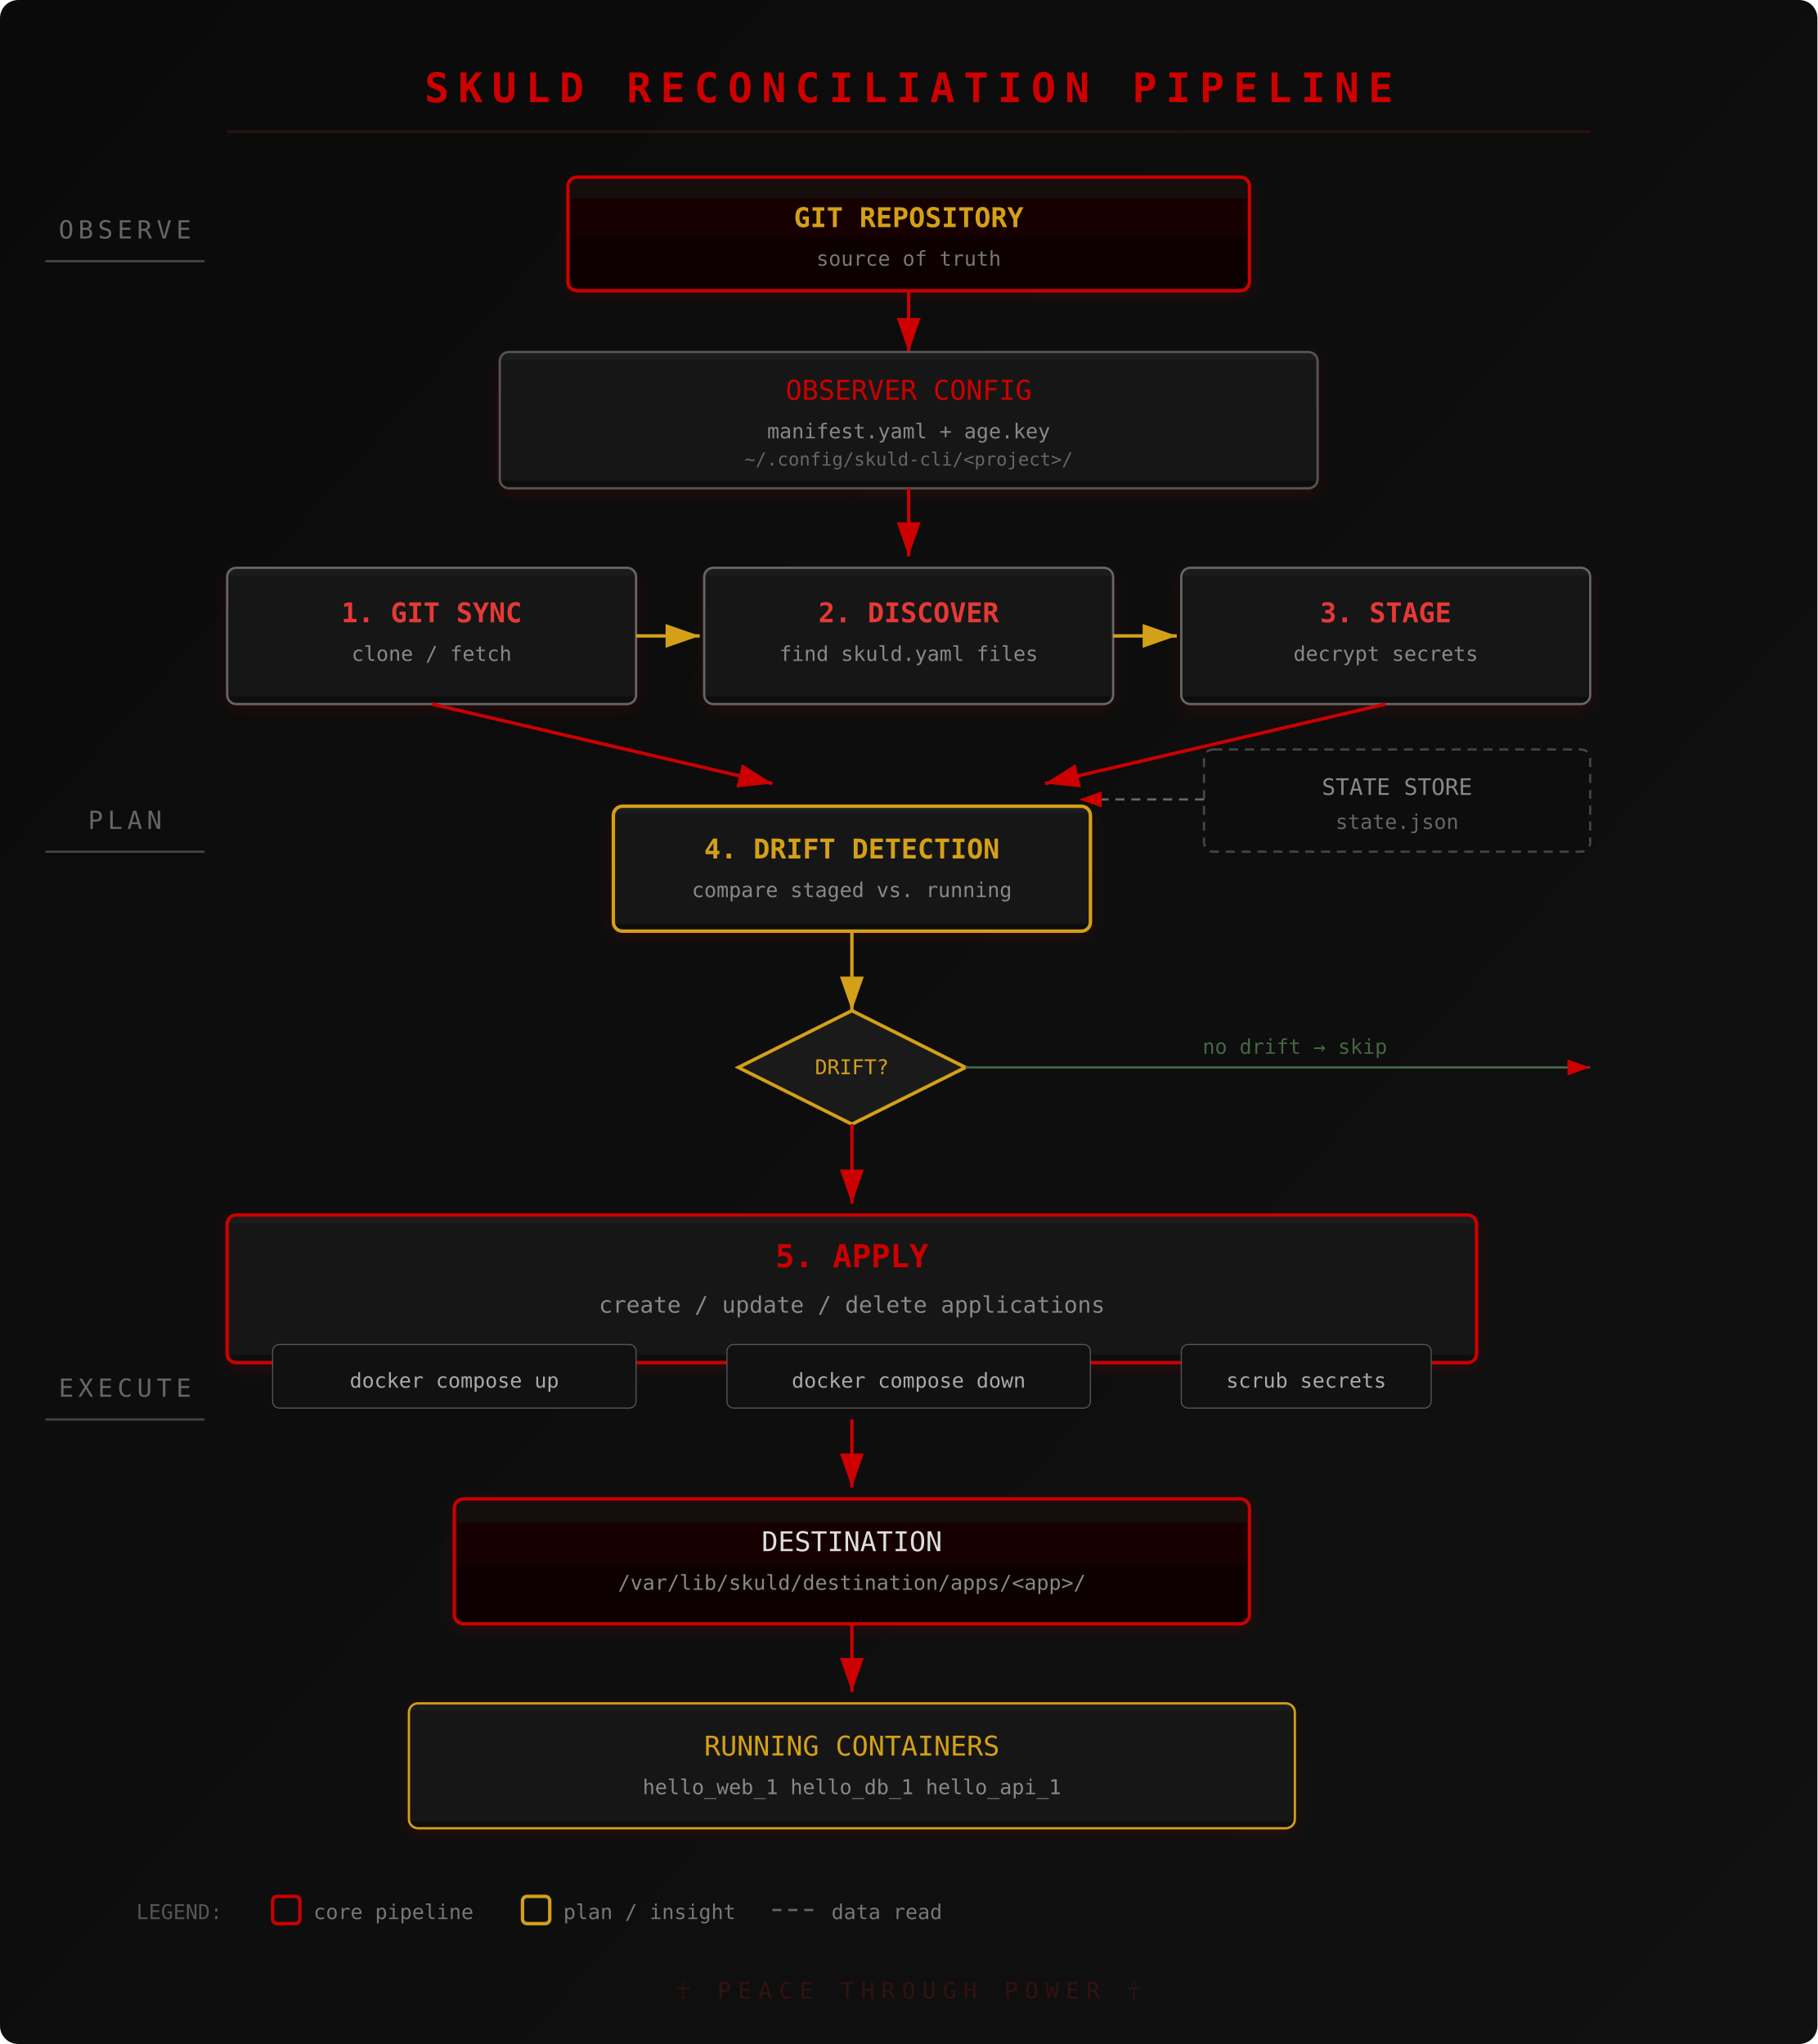
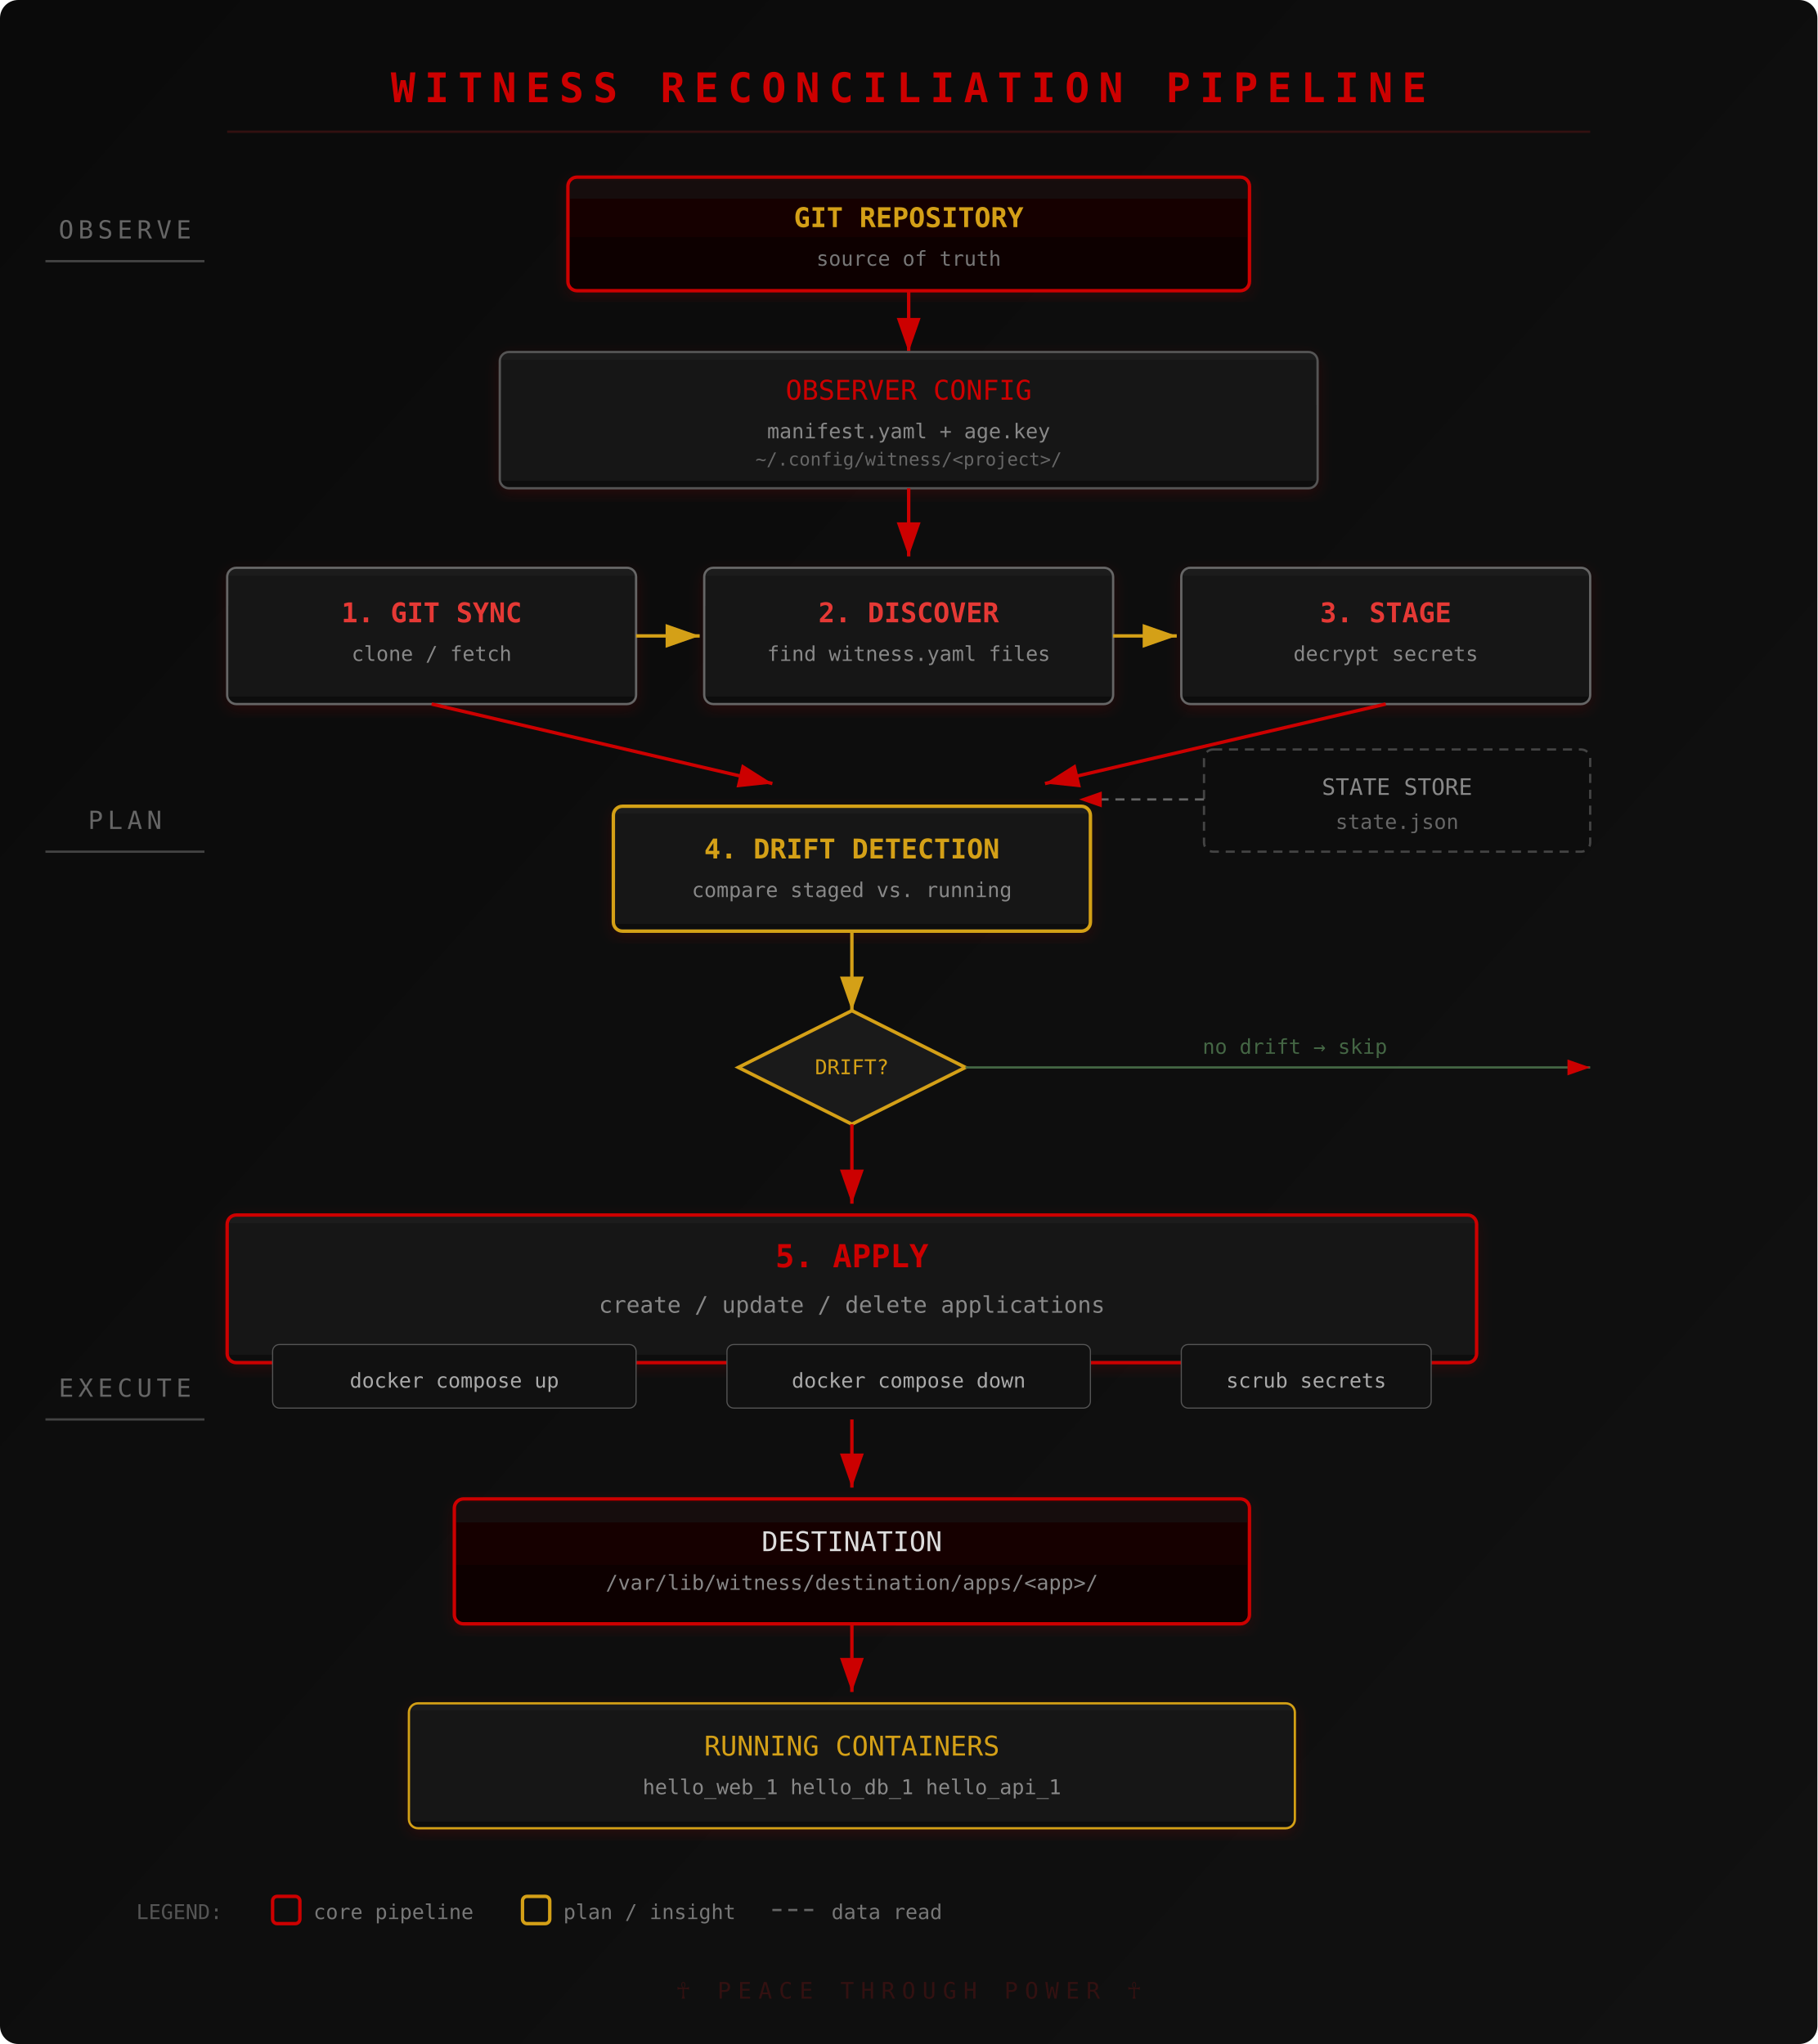
<svg xmlns="http://www.w3.org/2000/svg" viewBox="0 0 800 900" width="800" height="900">
  <defs>
    <linearGradient id="bgGrad" x1="0%" y1="0%" x2="100%" y2="100%">
      <stop offset="0%" style="stop-color:#0a0a0a;stop-opacity:1" />
      <stop offset="100%" style="stop-color:#111;stop-opacity:1" />
    </linearGradient>
    <linearGradient id="boxGrad" x1="0%" y1="0%" x2="0%" y2="100%">
      <stop offset="0%" style="stop-color:#1a1a1a;stop-opacity:1" />
      <stop offset="100%" style="stop-color:#111;stop-opacity:1" />
    </linearGradient>
    <linearGradient id="headerGrad" x1="0%" y1="0%" x2="100%" y2="0%">
      <stop offset="0%" style="stop-color:#1a0000;stop-opacity:1" />
      <stop offset="100%" style="stop-color:#0d0000;stop-opacity:1" />
    </linearGradient>
    <linearGradient id="repoGrad" x1="0%" y1="0%" x2="0%" y2="100%">
      <stop offset="0%" style="stop-color:#1a0808;stop-opacity:1" />
      <stop offset="100%" style="stop-color:#0a0000;stop-opacity:1" />
    </linearGradient>
    <filter id="glow">
      <feGaussianBlur stdDeviation="2" result="coloredBlur" />
      <feMerge>
        <feMergeNode in="coloredBlur" />
        <feMergeNode in="SourceGraphic" />
      </feMerge>
    </filter>
    <filter id="shadow">
      <feDropShadow dx="0" dy="2" stdDeviation="3" flood-color="#cc0000" flood-opacity="0.15" />
    </filter>
    <marker id="arrowRed" markerWidth="10" markerHeight="7" refX="10" refY="3.5" orient="auto">
      <polygon points="0 0, 10 3.5, 0 7" fill="#cc0000" />
    </marker>
    <marker id="arrowGold" markerWidth="10" markerHeight="7" refX="10" refY="3.5" orient="auto">
      <polygon points="0 0, 10 3.5, 0 7" fill="#d4a017" />
    </marker>
  </defs>
  <rect width="800" height="900" fill="url(#bgGrad)" rx="8" />
-   <text x="400" y="45" text-anchor="middle" font-family="'Share Tech Mono', monospace" font-size="18" fill="#cc0000" font-weight="bold" letter-spacing="4">SKULD RECONCILIATION PIPELINE</text>
+   <text x="400" y="45" text-anchor="middle" font-family="'Share Tech Mono', monospace" font-size="18" fill="#cc0000" font-weight="bold" letter-spacing="4">WITNESS RECONCILIATION PIPELINE</text>
  <line x1="100" y1="58" x2="700" y2="58" stroke="#331111" stroke-width="1" />
  <text x="55" y="105" text-anchor="middle" font-family="'Share Tech Mono', monospace" font-size="11" fill="#666" letter-spacing="2">OBSERVE</text>
  <line x1="20" y1="115" x2="90" y2="115" stroke="#444" stroke-width="1" />
  <text x="55" y="365" text-anchor="middle" font-family="'Share Tech Mono', monospace" font-size="11" fill="#666" letter-spacing="2">PLAN</text>
  <line x1="20" y1="375" x2="90" y2="375" stroke="#444" stroke-width="1" />
  <text x="55" y="615" text-anchor="middle" font-family="'Share Tech Mono', monospace" font-size="11" fill="#666" letter-spacing="2">EXECUTE</text>
  <line x1="20" y1="625" x2="90" y2="625" stroke="#444" stroke-width="1" />
  <rect x="250" y="78" width="300" height="50" rx="4" fill="url(#repoGrad)" stroke="#cc0000" stroke-width="1.5" filter="url(#shadow)" />
  <text x="400" y="100" text-anchor="middle" font-family="'Share Tech Mono', monospace" font-size="12" fill="#d4a017" font-weight="bold">GIT REPOSITORY</text>
  <text x="400" y="117" text-anchor="middle" font-family="'Share Tech Mono', monospace" font-size="9" fill="#777">source of truth</text>
  <line x1="400" y1="128" x2="400" y2="155" stroke="#cc0000" stroke-width="1.5" marker-end="url(#arrowRed)" />
  <rect x="220" y="155" width="360" height="60" rx="4" fill="url(#boxGrad)" stroke="#555" stroke-width="1" filter="url(#shadow)" />
  <text x="400" y="176" text-anchor="middle" font-family="'Share Tech Mono', monospace" font-size="12" fill="#cc0000">OBSERVER CONFIG</text>
  <text x="400" y="193" text-anchor="middle" font-family="'Share Tech Mono', monospace" font-size="9" fill="#888">manifest.yaml + age.key</text>
-   <text x="400" y="205" text-anchor="middle" font-family="'Share Tech Mono', monospace" font-size="8" fill="#666">~/.config/skuld-cli/&lt;project&gt;/</text>
+   <text x="400" y="205" text-anchor="middle" font-family="'Share Tech Mono', monospace" font-size="8" fill="#666">~/.config/witness/&lt;project&gt;/</text>
  <line x1="400" y1="215" x2="400" y2="245" stroke="#cc0000" stroke-width="1.5" marker-end="url(#arrowRed)" />
  <rect x="100" y="250" width="180" height="60" rx="4" fill="url(#boxGrad)" stroke="#666" stroke-width="1" filter="url(#shadow)" />
  <text x="190" y="274" text-anchor="middle" font-family="'Share Tech Mono', monospace" font-size="12" fill="#e53935" font-weight="bold">1. GIT SYNC</text>
  <text x="190" y="291" text-anchor="middle" font-family="'Share Tech Mono', monospace" font-size="9" fill="#888">clone / fetch</text>
  <rect x="310" y="250" width="180" height="60" rx="4" fill="url(#boxGrad)" stroke="#666" stroke-width="1" filter="url(#shadow)" />
  <text x="400" y="274" text-anchor="middle" font-family="'Share Tech Mono', monospace" font-size="12" fill="#e53935" font-weight="bold">2. DISCOVER</text>
-   <text x="400" y="291" text-anchor="middle" font-family="'Share Tech Mono', monospace" font-size="9" fill="#888">find skuld.yaml files</text>
+   <text x="400" y="291" text-anchor="middle" font-family="'Share Tech Mono', monospace" font-size="9" fill="#888">find witness.yaml files</text>
  <rect x="520" y="250" width="180" height="60" rx="4" fill="url(#boxGrad)" stroke="#666" stroke-width="1" filter="url(#shadow)" />
  <text x="610" y="274" text-anchor="middle" font-family="'Share Tech Mono', monospace" font-size="12" fill="#e53935" font-weight="bold">3. STAGE</text>
  <text x="610" y="291" text-anchor="middle" font-family="'Share Tech Mono', monospace" font-size="9" fill="#888">decrypt secrets</text>
  <line x1="280" y1="280" x2="308" y2="280" stroke="#d4a017" stroke-width="1.5" marker-end="url(#arrowGold)" />
  <line x1="490" y1="280" x2="518" y2="280" stroke="#d4a017" stroke-width="1.5" marker-end="url(#arrowGold)" />
  <line x1="190" y1="310" x2="340" y2="345" stroke="#cc0000" stroke-width="1.5" marker-end="url(#arrowRed)" />
  <line x1="610" y1="310" x2="460" y2="345" stroke="#cc0000" stroke-width="1.5" marker-end="url(#arrowRed)" />
  <rect x="530" y="330" width="170" height="45" rx="4" fill="#0d0d0d" stroke="#444" stroke-width="1" stroke-dasharray="4,3" />
  <text x="615" y="350" text-anchor="middle" font-family="'Share Tech Mono', monospace" font-size="10" fill="#888">STATE STORE</text>
  <text x="615" y="365" text-anchor="middle" font-family="'Share Tech Mono', monospace" font-size="9" fill="#666">state.json</text>
  <line x1="530" y1="352" x2="475" y2="352" stroke="#666" stroke-width="1" marker-end="url(#arrowRed)" stroke-dasharray="4,3" />
  <rect x="270" y="355" width="210" height="55" rx="4" fill="url(#boxGrad)" stroke="#d4a017" stroke-width="1.5" filter="url(#shadow)" />
  <text x="375" y="378" text-anchor="middle" font-family="'Share Tech Mono', monospace" font-size="12" fill="#d4a017" font-weight="bold">4. DRIFT DETECTION</text>
  <text x="375" y="395" text-anchor="middle" font-family="'Share Tech Mono', monospace" font-size="9" fill="#888">compare staged vs. running</text>
  <line x1="375" y1="410" x2="375" y2="445" stroke="#d4a017" stroke-width="1.5" marker-end="url(#arrowGold)" />
  <polygon points="375,445 425,470 375,495 325,470" fill="#1a1a1a" stroke="#d4a017" stroke-width="1.5" />
  <text x="375" y="473" text-anchor="middle" font-family="'Share Tech Mono', monospace" font-size="9" fill="#d4a017">DRIFT?</text>
  <line x1="425" y1="470" x2="700" y2="470" stroke="#446644" stroke-width="1" marker-end="url(#arrowRed)" />
  <text x="570" y="464" text-anchor="middle" font-family="'Share Tech Mono', monospace" font-size="9" fill="#446644">no drift → skip</text>
  <line x1="375" y1="495" x2="375" y2="530" stroke="#cc0000" stroke-width="1.5" marker-end="url(#arrowRed)" />
  <rect x="100" y="535" width="550" height="65" rx="4" fill="url(#boxGrad)" stroke="#cc0000" stroke-width="1.5" filter="url(#shadow)" />
  <text x="375" y="558" text-anchor="middle" font-family="'Share Tech Mono', monospace" font-size="14" fill="#cc0000" font-weight="bold">5. APPLY</text>
  <text x="375" y="578" text-anchor="middle" font-family="'Share Tech Mono', monospace" font-size="10" fill="#888">create / update / delete applications</text>
  <rect x="120" y="592" width="160" height="28" rx="3" fill="#111" stroke="#555" stroke-width="0.5" />
  <text x="200" y="611" text-anchor="middle" font-family="'Share Tech Mono', monospace" font-size="9" fill="#aaa">docker compose up</text>
  <rect x="320" y="592" width="160" height="28" rx="3" fill="#111" stroke="#555" stroke-width="0.5" />
  <text x="400" y="611" text-anchor="middle" font-family="'Share Tech Mono', monospace" font-size="9" fill="#aaa">docker compose down</text>
  <rect x="520" y="592" width="110" height="28" rx="3" fill="#111" stroke="#555" stroke-width="0.5" />
  <text x="575" y="611" text-anchor="middle" font-family="'Share Tech Mono', monospace" font-size="9" fill="#aaa">scrub secrets</text>
  <line x1="375" y1="625" x2="375" y2="655" stroke="#cc0000" stroke-width="1.5" marker-end="url(#arrowRed)" />
  <rect x="200" y="660" width="350" height="55" rx="4" fill="url(#repoGrad)" stroke="#cc0000" stroke-width="1.5" filter="url(#shadow)" />
  <text x="375" y="683" text-anchor="middle" font-family="'Share Tech Mono', monospace" font-size="12" fill="#ddd">DESTINATION</text>
-   <text x="375" y="700" text-anchor="middle" font-family="'Share Tech Mono', monospace" font-size="9" fill="#888">/var/lib/skuld/destination/apps/&lt;app&gt;/</text>
+   <text x="375" y="700" text-anchor="middle" font-family="'Share Tech Mono', monospace" font-size="9" fill="#888">/var/lib/witness/destination/apps/&lt;app&gt;/</text>
  <line x1="375" y1="715" x2="375" y2="745" stroke="#cc0000" stroke-width="1.5" marker-end="url(#arrowRed)" />
  <rect x="180" y="750" width="390" height="55" rx="4" fill="url(#boxGrad)" stroke="#d4a017" stroke-width="1" filter="url(#shadow)" />
  <text x="375" y="773" text-anchor="middle" font-family="'Share Tech Mono', monospace" font-size="12" fill="#d4a017">RUNNING CONTAINERS</text>
  <text x="375" y="790" text-anchor="middle" font-family="'Share Tech Mono', monospace" font-size="9" fill="#888">hello_web_1  hello_db_1  hello_api_1</text>
  <text x="60" y="845" font-family="'Share Tech Mono', monospace" font-size="9" fill="#555">LEGEND:</text>
  <rect x="120" y="835" width="12" height="12" rx="2" fill="none" stroke="#cc0000" stroke-width="1.5" />
  <text x="138" y="845" font-family="'Share Tech Mono', monospace" font-size="9" fill="#777">core pipeline</text>
  <rect x="230" y="835" width="12" height="12" rx="2" fill="none" stroke="#d4a017" stroke-width="1.5" />
  <text x="248" y="845" font-family="'Share Tech Mono', monospace" font-size="9" fill="#777">plan / insight</text>
  <line x1="340" y1="841" x2="360" y2="841" stroke="#666" stroke-width="1" stroke-dasharray="4,3" />
  <text x="366" y="845" font-family="'Share Tech Mono', monospace" font-size="9" fill="#777">data read</text>
  <text x="400" y="880" text-anchor="middle" font-family="'Share Tech Mono', monospace" font-size="10" fill="#331111" letter-spacing="3">☥ PEACE THROUGH POWER ☥</text>
</svg>
